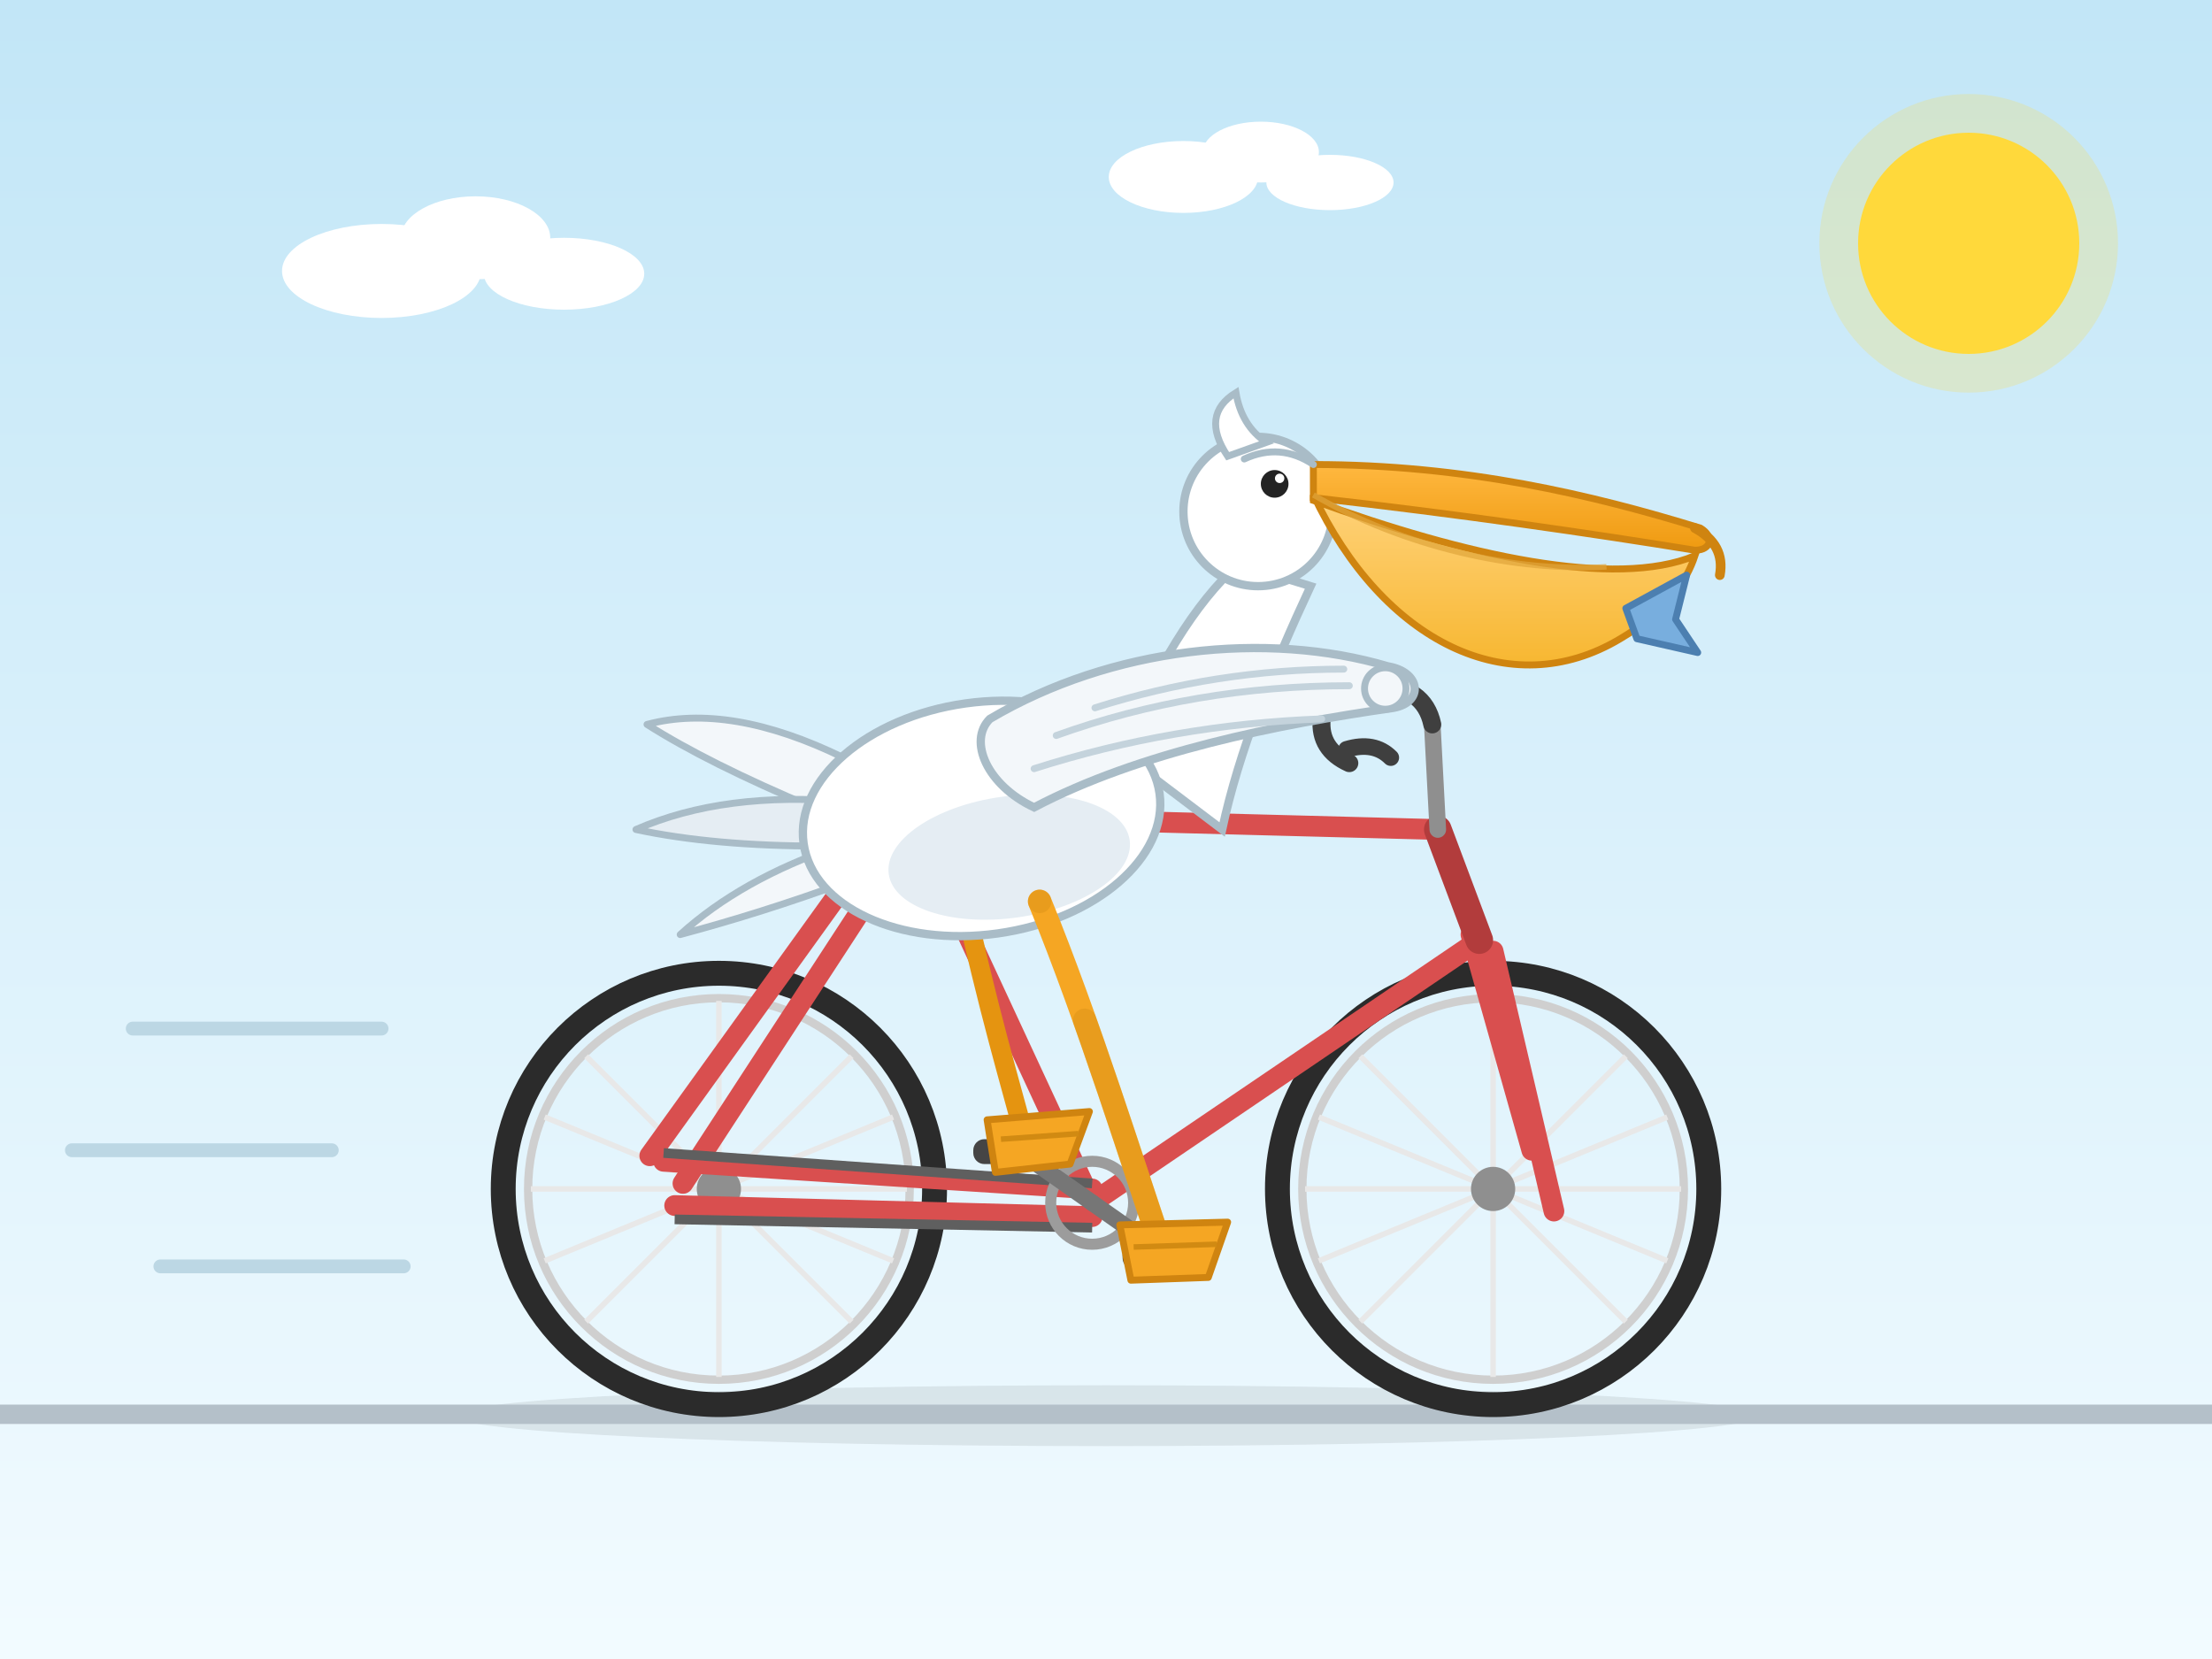
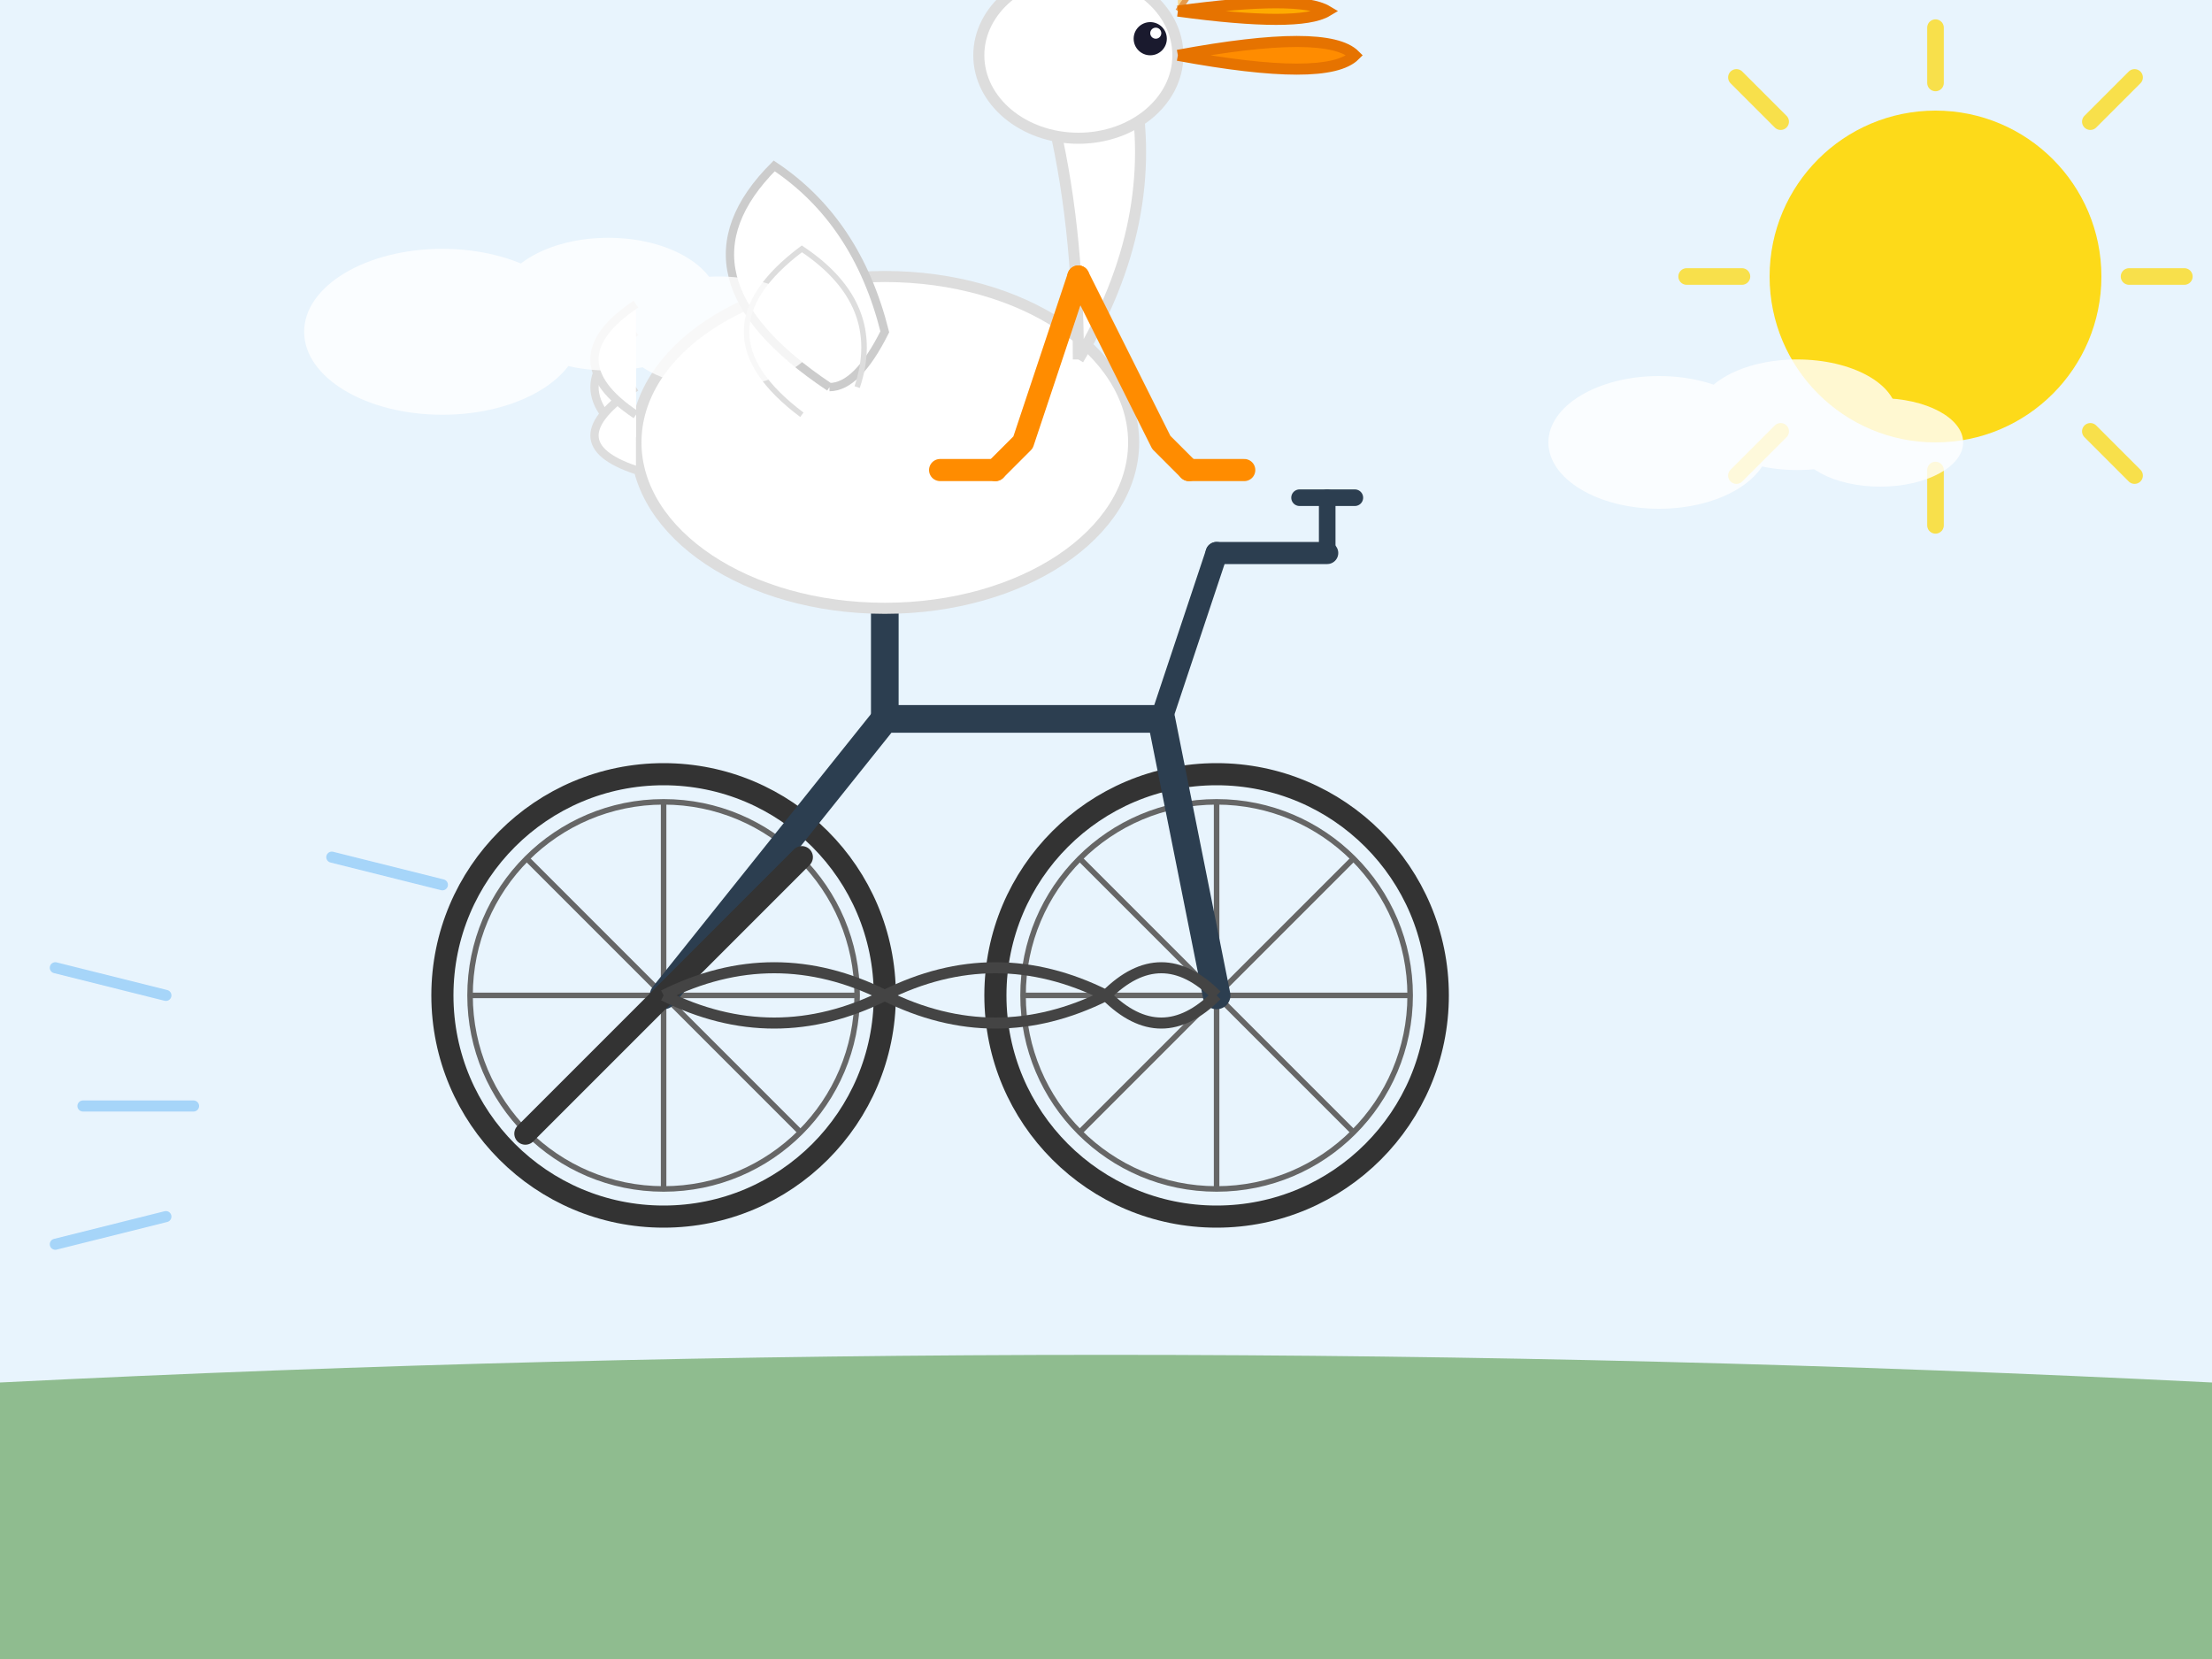
- <svg xmlns="http://www.w3.org/2000/svg" xmlns:xlink="http://www.w3.org/1999/xlink" viewBox="0 0 800 600" role="img" aria-labelledby="t">
-   <defs>
-     <linearGradient id="sky" x1="0" y1="0" x2="0" y2="1">
-       <stop offset="0" stop-color="#c2e6f7" />
-       <stop offset="1" stop-color="#f2fbff" />
-     </linearGradient>
-     <linearGradient id="beak" x1="0" y1="0" x2="0" y2="1">
-       <stop offset="0" stop-color="#ffb840" />
-       <stop offset="1" stop-color="#ef9a10" />
-     </linearGradient>
-     <linearGradient id="pouch" x1="0" y1="0" x2="0" y2="1">
-       <stop offset="0" stop-color="#ffd27a" />
-       <stop offset="1" stop-color="#f7b731" />
-     </linearGradient>
-     <g id="spokes">
-       <line x1="0" y1="0" x2="68" y2="0" />
-       <line x1="0" y1="0" x2="48" y2="48" />
-       <line x1="0" y1="0" x2="0" y2="68" />
-       <line x1="0" y1="0" x2="-48" y2="48" />
-       <line x1="0" y1="0" x2="-68" y2="0" />
-       <line x1="0" y1="0" x2="-48" y2="-48" />
-       <line x1="0" y1="0" x2="0" y2="-68" />
-       <line x1="0" y1="0" x2="48" y2="-48" />
-       <line x1="0" y1="0" x2="63" y2="-26" />
-       <line x1="0" y1="0" x2="-63" y2="-26" />
-       <line x1="0" y1="0" x2="63" y2="26" />
-       <line x1="0" y1="0" x2="-63" y2="26" />
+ <svg xmlns="http://www.w3.org/2000/svg" viewBox="0 0 400 300" width="400" height="300">
+   <rect width="400" height="300" fill="#e8f4fd" />
+   <path d="M0 250 Q200 240 400 250 L400 300 L0 300 Z" fill="#8fbc8f" />
+   <g transform="translate(120, 180)">
+     <circle cx="0" cy="0" r="40" fill="none" stroke="#333" stroke-width="4" />
+     <circle cx="0" cy="0" r="35" fill="none" stroke="#666" stroke-width="1" />
+     <g stroke="#666" stroke-width="1">
+       <line x1="0" y1="0" x2="0" y2="-35" />
+       <line x1="0" y1="0" x2="0" y2="35" />
+       <line x1="0" y1="0" x2="-35" y2="0" />
+       <line x1="0" y1="0" x2="35" y2="0" />
+       <line x1="0" y1="0" x2="-25" y2="-25" />
+       <line x1="0" y1="0" x2="25" y2="-25" />
+       <line x1="0" y1="0" x2="-25" y2="25" />
+       <line x1="0" y1="0" x2="25" y2="25" />
    </g>
-   </defs>
-   <rect width="800" height="600" fill="url(#sky)" />
-   <circle cx="712" cy="88" r="40" fill="#ffd93b" />
-   <circle cx="712" cy="88" r="54" fill="#ffd93b" opacity="0.22" />
-   <g fill="#ffffff">
-     <ellipse cx="138" cy="98" rx="36" ry="17" />
-     <ellipse cx="172" cy="86" rx="27" ry="15" />
-     <ellipse cx="204" cy="99" rx="29" ry="13" />
-     <ellipse cx="428" cy="64" rx="27" ry="13" />
-     <ellipse cx="456" cy="55" rx="21" ry="11" />
-     <ellipse cx="481" cy="66" rx="23" ry="10" />
+     <circle cx="100" cy="0" r="40" fill="none" stroke="#333" stroke-width="4" />
+     <circle cx="100" cy="0" r="35" fill="none" stroke="#666" stroke-width="1" />
+     <g stroke="#666" stroke-width="1">
+       <line x1="100" y1="0" x2="100" y2="-35" />
+       <line x1="100" y1="0" x2="100" y2="35" />
+       <line x1="100" y1="0" x2="65" y2="0" />
+       <line x1="100" y1="0" x2="135" y2="0" />
+       <line x1="100" y1="0" x2="75" y2="-25" />
+       <line x1="100" y1="0" x2="125" y2="-25" />
+       <line x1="100" y1="0" x2="75" y2="25" />
+       <line x1="100" y1="0" x2="125" y2="25" />
+     </g>
+     <path d="M0 0 L40 -50 L90 -50 L100 0" fill="none" stroke="#2c3e50" stroke-width="5" stroke-linecap="round" stroke-linejoin="round" />
+     <path d="M40 -50 L40 -80" fill="none" stroke="#2c3e50" stroke-width="5" stroke-linecap="round" />
+     <path d="M90 -50 L100 -80" fill="none" stroke="#2c3e50" stroke-width="4" stroke-linecap="round" />
+     <path d="M100 -80 L120 -80" fill="none" stroke="#2c3e50" stroke-width="4" stroke-linecap="round" />
+     <path d="M120 -80 L120 -90" fill="none" stroke="#2c3e50" stroke-width="3" stroke-linecap="round" />
+     <path d="M115 -90 L125 -90" fill="none" stroke="#2c3e50" stroke-width="3" stroke-linecap="round" />
+     <ellipse cx="40" cy="-80" rx="15" ry="5" fill="#2c3e50" />
+     <g transform="translate(0, 0)">
+       <line x1="0" y1="0" x2="-25" y2="25" stroke="#333" stroke-width="4" stroke-linecap="round" />
+       <line x1="0" y1="0" x2="25" y2="-25" stroke="#333" stroke-width="4" stroke-linecap="round" />
+     </g>
+     <path d="M0 0 Q20 10 40 0 Q60 -10 80 0 Q90 10 100 0" fill="none" stroke="#444" stroke-width="2" />
+     <path d="M0 0 Q20 -10 40 0 Q60 10 80 0 Q90 -10 100 0" fill="none" stroke="#444" stroke-width="2" />
  </g>
-   <g stroke="#bcd7e4" stroke-width="5" stroke-linecap="round">
-     <line x1="48" y1="372" x2="138" y2="372" />
-     <line x1="26" y1="416" x2="120" y2="416" />
-     <line x1="58" y1="458" x2="146" y2="458" />
+   <g transform="translate(160, 80)">
+     <ellipse cx="0" cy="0" rx="45" ry="30" fill="white" stroke="#ddd" stroke-width="2" />
+     <path d="M-10 -10 Q-40 -30 -20 -50 Q-5 -40 0 -20 Q-5 -10 -10 -10" fill="white" stroke="#ccc" stroke-width="1.5" />
+     <path d="M-15 -5 Q-35 -20 -15 -35 Q0 -25 -5 -10" fill="none" stroke="#ddd" stroke-width="1" />
+     <path d="M35 -15 Q50 -40 45 -65 Q40 -70 30 -60 Q35 -40 35 -15" fill="white" stroke="#ddd" stroke-width="2" />
+     <ellipse cx="35" cy="-70" rx="18" ry="15" fill="white" stroke="#ddd" stroke-width="2" />
+     <path d="M53 -70 Q80 -65 85 -70 Q80 -75 53 -70" fill="#ff8c00" stroke="#e67300" stroke-width="2" />
+     <path d="M53 -78 Q75 -75 80 -78 Q75 -81 53 -78" fill="#ffaa00" stroke="#e67300" stroke-width="2" />
+     <path d="M53 -78 Q65 -95 53 -85" fill="#ffcc66" stroke="#e67300" stroke-width="1" opacity="0.7" />
+     <circle cx="48" cy="-73" r="3" fill="#1a1a2e" />
+     <circle cx="49" cy="-74" r="1" fill="white" />
+     <path d="M30 -82 Q35 -90 40 -82" fill="none" stroke="#ddd" stroke-width="2" stroke-linecap="round" />
+     <path d="M40 -85 Q45 -93 50 -85" fill="none" stroke="#ddd" stroke-width="2" stroke-linecap="round" />
+     <g transform="translate(35, -30)">
+       <path d="M0 0 L15 30 L20 35" fill="none" stroke="#ff8c00" stroke-width="4" stroke-linecap="round" stroke-linejoin="round" />
+       <path d="M0 0 L-10 30 L-15 35" fill="none" stroke="#ff8c00" stroke-width="4" stroke-linecap="round" stroke-linejoin="round" />
+       <path d="M20 35 L30 35" stroke="#ff8c00" stroke-width="4" stroke-linecap="round" />
+       <path d="M-15 35 L-25 35" stroke="#ff8c00" stroke-width="4" stroke-linecap="round" />
+     </g>
+     <path d="M-45 0 Q-60 -10 -45 -20" fill="white" stroke="#ddd" stroke-width="1.5" />
+     <path d="M-45 5 Q-60 0 -45 -10" fill="white" stroke="#ddd" stroke-width="1.5" />
+     <path d="M-45 -5 Q-60 -15 -45 -25" fill="white" stroke="#ddd" stroke-width="1.5" />
  </g>
-   <ellipse cx="400" cy="512" rx="236" ry="11" fill="#000000" opacity="0.08" />
-   <rect x="0" y="508" width="800" height="7" fill="#b4c0c9" />
-   <g>
-     <g transform="translate(260 430)">
-       <circle r="78" fill="none" stroke="#2b2b2b" stroke-width="9" />
-       <circle r="69" fill="none" stroke="#cfcfcf" stroke-width="3" />
-       <g stroke="#e8e8e8" stroke-width="2">
-         <use href="#spokes" xlink:href="#spokes" />
-       </g>
-       <circle r="8" fill="#8f8f8f" />
-     </g>
-     <g transform="translate(540 430)">
-       <circle r="78" fill="none" stroke="#2b2b2b" stroke-width="9" />
-       <circle r="69" fill="none" stroke="#cfcfcf" stroke-width="3" />
-       <g stroke="#e8e8e8" stroke-width="2">
-         <use href="#spokes" xlink:href="#spokes" />
-       </g>
-       <circle r="8" fill="#8f8f8f" />
-     </g>
+   <g stroke="#64b5f6" stroke-width="2" opacity="0.5" stroke-linecap="round">
+     <line x1="30" y1="180" x2="10" y2="175" />
+     <line x1="35" y1="200" x2="15" y2="200" />
+     <line x1="30" y1="220" x2="10" y2="225" />
+     <line x1="80" y1="160" x2="60" y2="155" />
  </g>
-   <g stroke="#d94f4f" stroke-width="7.5" stroke-linecap="round" fill="none">
-     <path d="M 535 340 L 395 435" />
-     <path d="M 330 295 L 520 300" />
-     <path d="M 330 295 L 395 435" />
-     <path d="M 325 293 L 235 418" />
-     <path d="M 335 293 L 247 428" />
-     <path d="M 395 430 L 240 420" />
-     <path d="M 395 440 L 244 436" />
-     <path d="M 532 338 L 554 416" />
-     <path d="M 540 344 L 562 438" />
+   <circle cx="350" cy="50" r="30" fill="#ffd700" opacity="0.9" />
+   <g stroke="#ffd700" stroke-width="3" stroke-linecap="round" opacity="0.7">
+     <line x1="350" y1="15" x2="350" y2="5" />
+     <line x1="350" y1="85" x2="350" y2="95" />
+     <line x1="315" y1="50" x2="305" y2="50" />
+     <line x1="385" y1="50" x2="395" y2="50" />
+     <line x1="322" y1="22" x2="314" y2="14" />
+     <line x1="378" y1="78" x2="386" y2="86" />
+     <line x1="322" y1="78" x2="314" y2="86" />
+     <line x1="378" y1="22" x2="386" y2="14" />
  </g>
-   <path d="M 520 300 L 535 340" stroke="#b23c3c" stroke-width="10" stroke-linecap="round" />
-   <path d="M 395 428 L 240 417 M 395 444 L 244 441" stroke="#5f5f5f" stroke-width="3.5" fill="none" />
-   <line x1="330" y1="297" x2="336" y2="312" stroke="#8f8f8f" stroke-width="6" stroke-linecap="round" />
-   <line x1="520" y1="300" x2="518" y2="262" stroke="#8f8f8f" stroke-width="6" stroke-linecap="round" />
-   <path d="M 518 262 Q 515 248 498 248 Q 480 248 478 260 Q 477 271 488 276" stroke="#3f3f3f" stroke-width="6.5" fill="none" stroke-linecap="round" />
-   <path d="M 487 271 Q 497 268 503 274" stroke="#3f3f3f" stroke-width="6" fill="none" stroke-linecap="round" />
-   <g>
-     <circle cx="395" cy="435" r="15" fill="none" stroke="#9c9c9c" stroke-width="4" />
-     <line x1="395" y1="435" x2="368" y2="416" stroke="#767676" stroke-width="6" stroke-linecap="round" />
-     <line x1="395" y1="435" x2="422" y2="454" stroke="#767676" stroke-width="6" stroke-linecap="round" />
-     <rect x="352" y="412" width="31" height="9" rx="4" fill="#454545" />
-     <rect x="406" y="450" width="32" height="9" rx="4" fill="#454545" />
+   <g fill="white" opacity="0.8">
+     <ellipse cx="80" cy="60" rx="25" ry="15" />
+     <ellipse cx="110" cy="55" rx="20" ry="12" />
+     <ellipse cx="130" cy="60" rx="18" ry="10" />
+     <ellipse cx="300" cy="80" rx="20" ry="12" />
+     <ellipse cx="325" cy="75" rx="18" ry="10" />
+     <ellipse cx="340" cy="80" rx="15" ry="8" />
  </g>
-   <path d="M 300 300 Q 332 289 364 300 Q 367 308 360 313 Q 332 304 304 313 Q 297 308 300 300 Z" fill="#74492c" stroke="#57371f" stroke-width="2.5" />
-   <g stroke="#a9bcc7" stroke-width="2.5" stroke-linejoin="round">
-     <path d="M 305 274 Q 264 254 234 262 Q 256 276 294 292 Z" fill="#f3f7fa" />
-     <path d="M 307 290 Q 262 286 230 300 Q 258 306 297 306 Z" fill="#e5edf3" />
-     <path d="M 303 306 Q 268 318 246 338 Q 276 330 306 319 Z" fill="#f3f7fa" />
-   </g>
-   <path d="M 348 322 C 357 364, 366 394, 371 413" fill="none" stroke="#e59410" stroke-width="7" stroke-linecap="round" />
-   <path d="M 405 272 C 418 242, 432 218, 448 204 L 474 212 C 460 242, 448 272, 442 300 Z" fill="#ffffff" stroke="#a9bcc7" stroke-width="3" />
-   <ellipse cx="355" cy="296" rx="65" ry="42" fill="#ffffff" stroke="#a9bcc7" stroke-width="3" transform="rotate(-8 355 296)" />
-   <ellipse cx="365" cy="310" rx="44" ry="22" fill="#e5edf3" transform="rotate(-8 365 310)" />
-   <circle cx="455" cy="185" r="27" fill="#ffffff" stroke="#a9bcc7" stroke-width="3" />
-   <path d="M 444 165 Q 434 150 447 142 Q 449 154 458 160 Z" fill="#ffffff" stroke="#a9bcc7" stroke-width="2.5" />
-   <path d="M 475 168 C 530 168, 576 179, 615 191 C 620 194, 619 199, 613 199 C 576 193, 528 186, 475 180 Z" fill="url(#beak)" stroke="#cf8410" stroke-width="2.5" />
-   <path d="M 475 179 C 500 232, 546 255, 586 231 C 603 221, 610 210, 613 201 C 584 213, 530 201, 475 181 Z" fill="url(#pouch)" stroke="#cf8410" stroke-width="2.5" />
-   <path d="M 475 179 C 508 198, 548 207, 581 205" fill="none" stroke="#e0a53b" stroke-width="2" opacity="0.7" />
-   <path d="M 588 220 L 610 208 L 606 224 L 614 236 L 592 231 Z" fill="#78aede" stroke="#4c7fb0" stroke-width="2.5" stroke-linejoin="round" />
-   <path d="M 613 191 Q 624 197 622 208" fill="none" stroke="#cf8410" stroke-width="3.5" stroke-linecap="round" />
-   <circle cx="461" cy="175" r="5" fill="#232323" />
-   <circle cx="462.8" cy="173" r="1.7" fill="#ffffff" />
-   <path d="M 450 166 Q 463 160 475 168" fill="none" stroke="#a9bcc7" stroke-width="2.5" stroke-linecap="round" />
-   <path d="M 358 260 C 402 234, 458 228, 502 241 C 514 243, 515 254, 504 256 C 462 262, 412 272, 374 292 C 357 284, 350 268, 358 260 Z" fill="#f3f7fa" stroke="#a9bcc7" stroke-width="3" />
-   <g fill="none" stroke="#c4d3dc" stroke-width="2.5" stroke-linecap="round">
-     <path d="M 382 266 Q 432 248 488 248" />
-     <path d="M 374 278 Q 424 262 478 260" />
-     <path d="M 396 256 Q 440 242 486 242" />
-   </g>
-   <circle cx="501" cy="249" r="7.5" fill="#f3f7fa" stroke="#a9bcc7" stroke-width="2.5" />
-   <path d="M 376 326 C 394 370, 410 422, 421 454" fill="none" stroke="#f5a623" stroke-width="8.5" stroke-linecap="round" />
-   <path d="M 376 326 C 394 370, 410 422, 421 454" fill="none" stroke="#d18a12" stroke-width="8.5" stroke-linecap="round" stroke-dasharray="0 46 140" opacity="0.35" />
-   <g stroke="#cf8410" stroke-width="2.5" stroke-linejoin="round">
-     <path d="M 357 405 L 394 402 L 387 421 L 360 424 Z" fill="#f5a623" />
-     <path d="M 405 443 L 444 442 L 437 462 L 409 463 Z" fill="#f5a623" />
-   </g>
-   <path d="M 362 412 L 390 410 M 410 451 L 440 450" stroke="#d18a12" stroke-width="2" fill="none" />
</svg>
